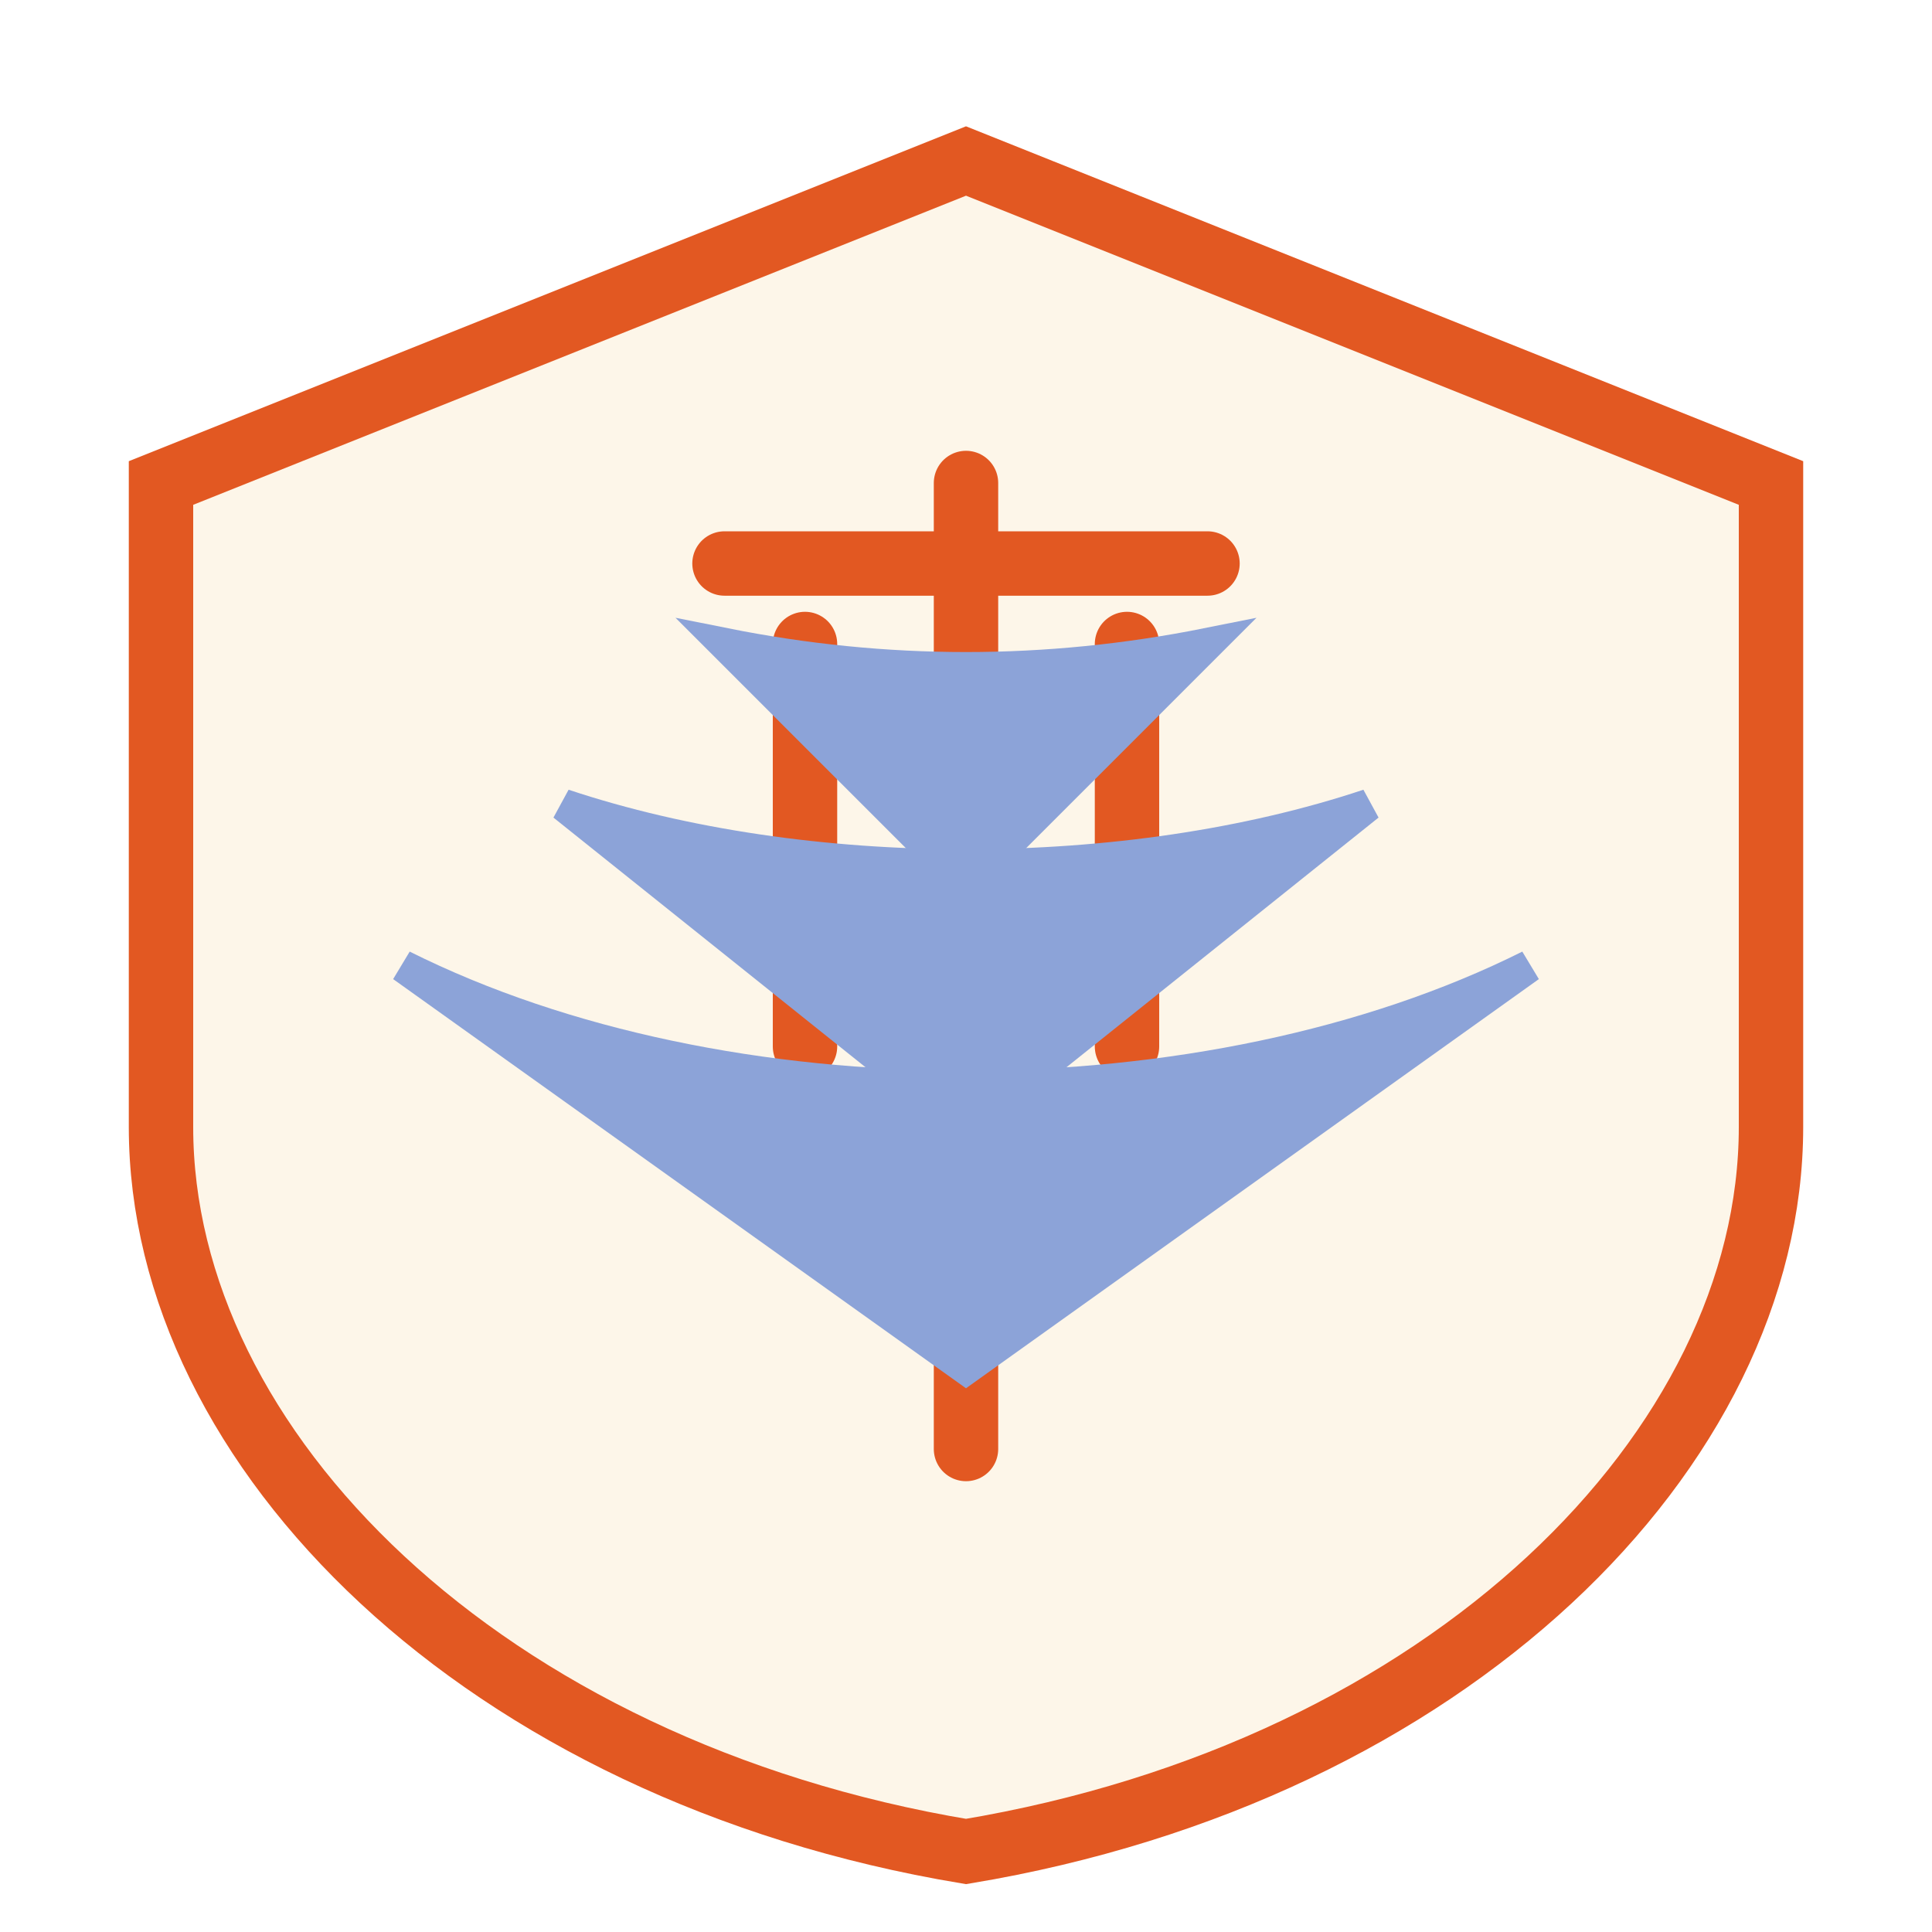
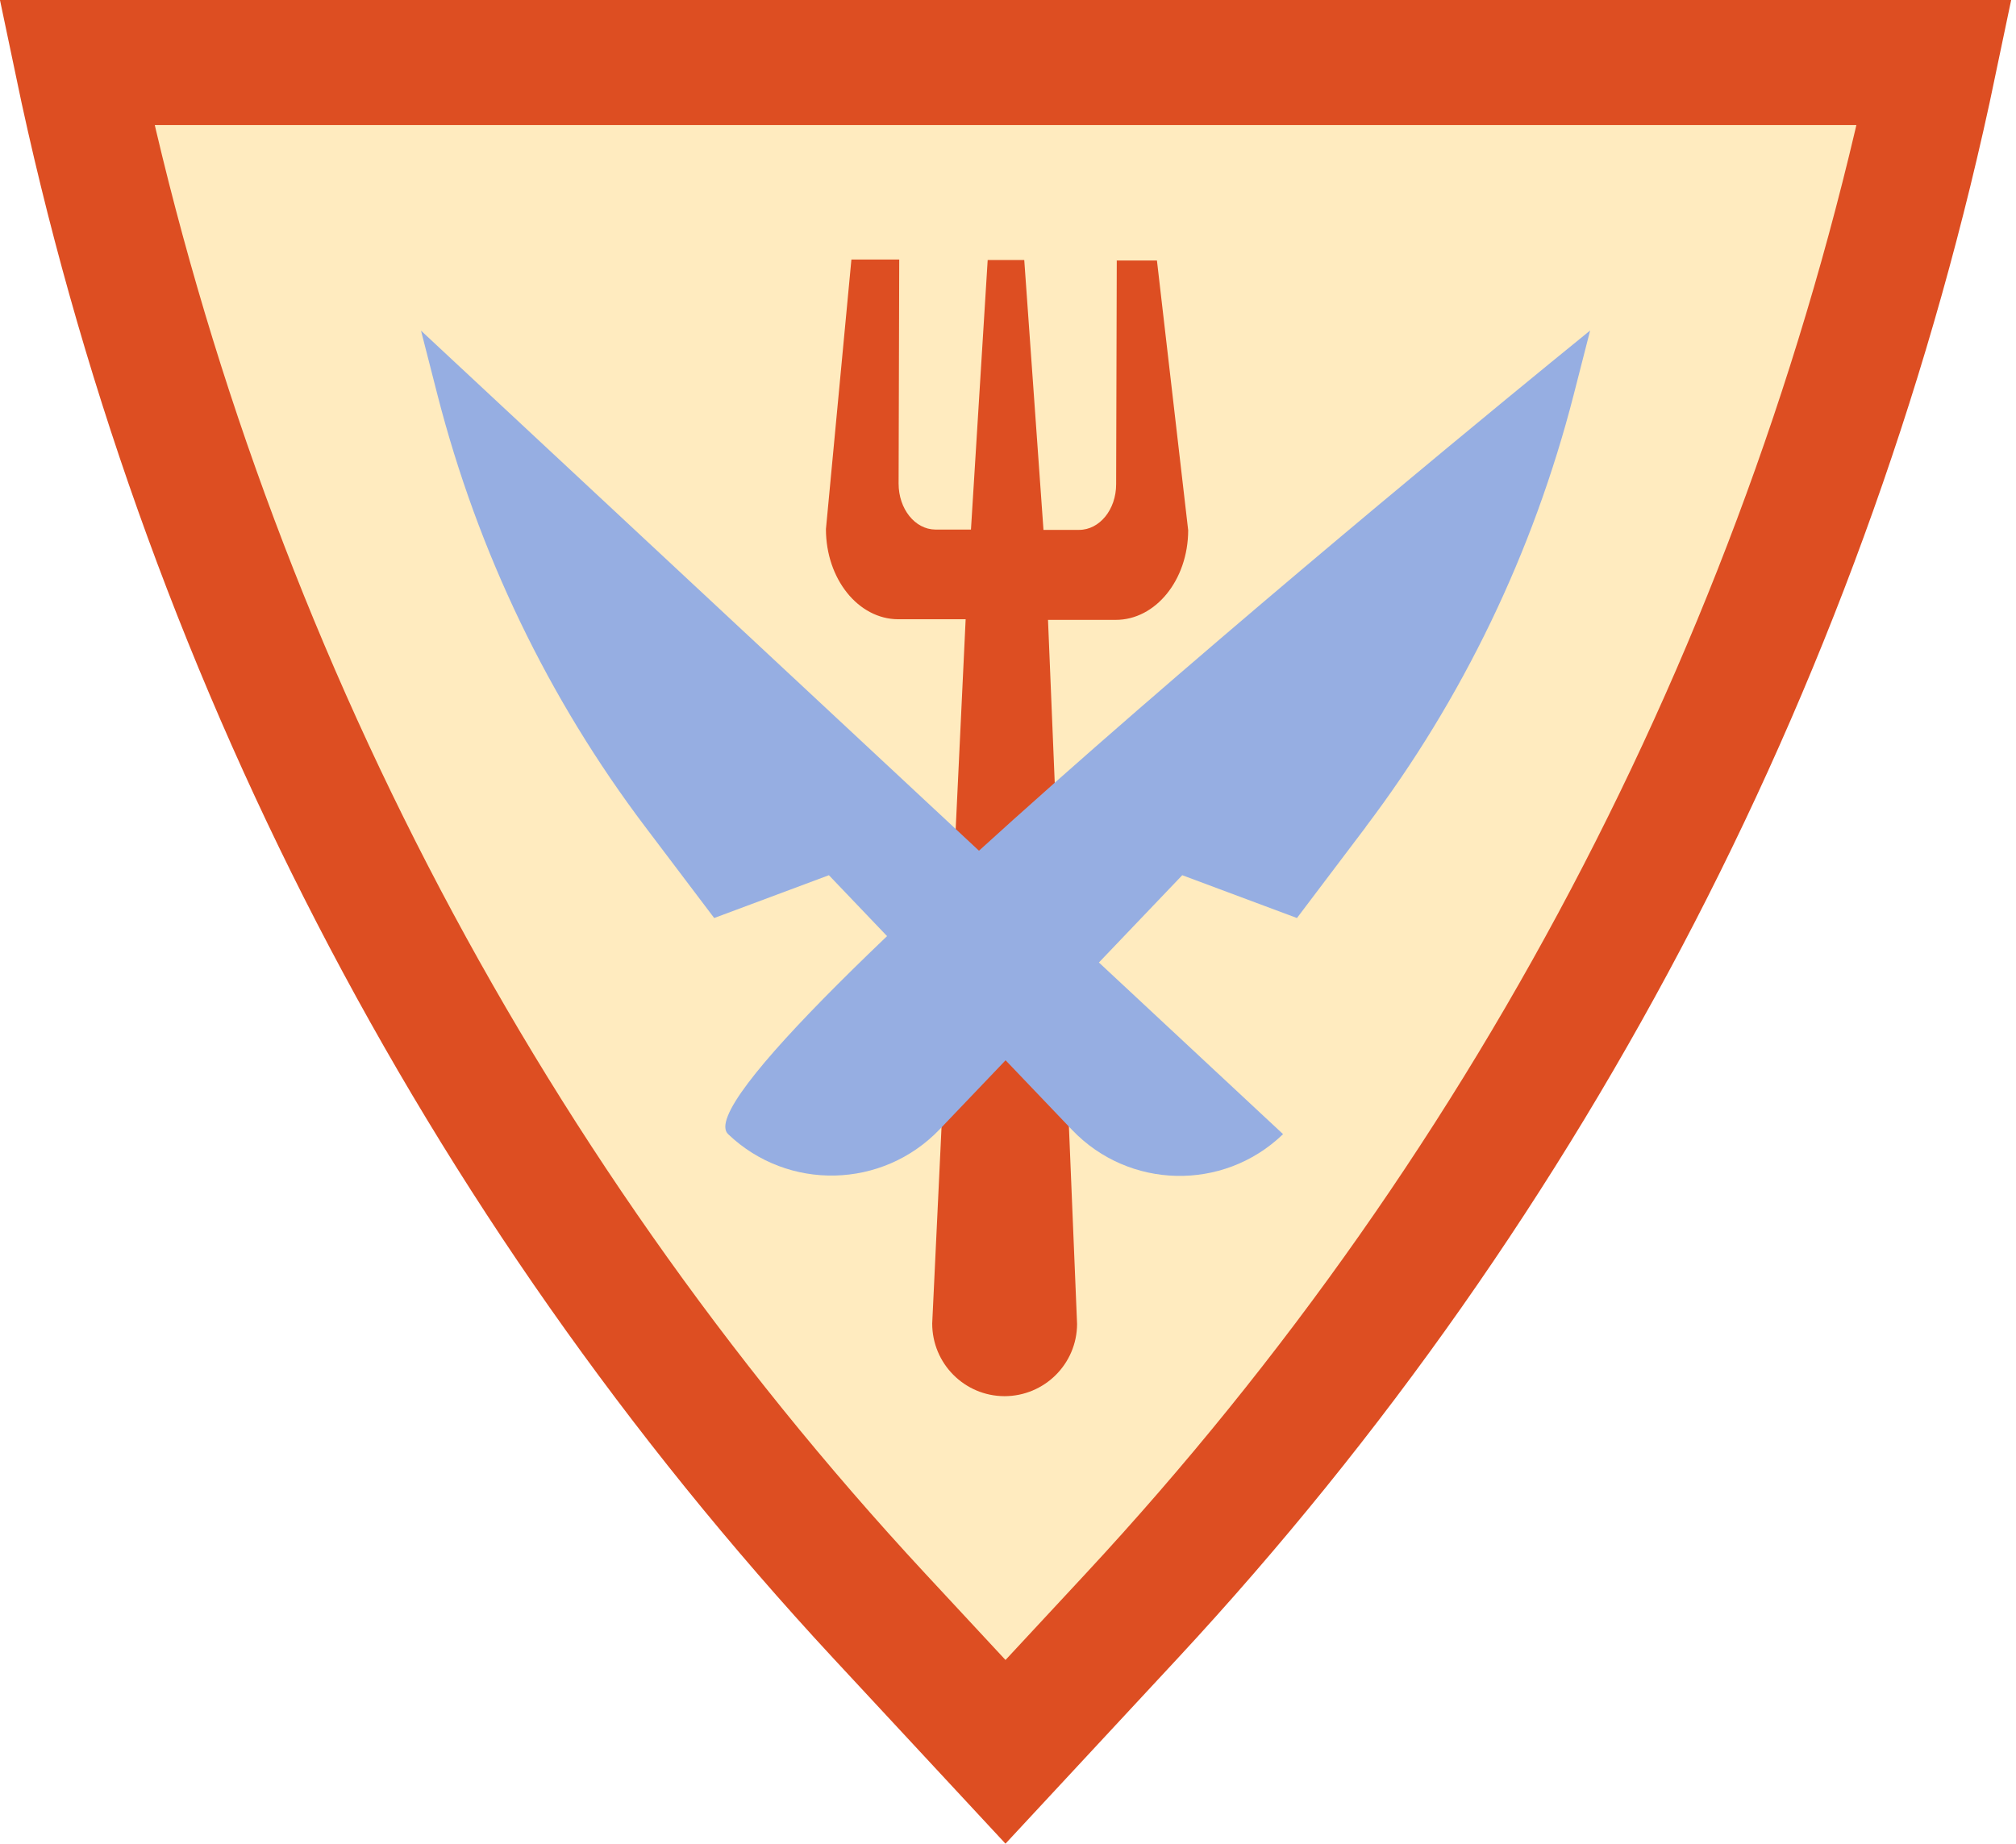
- <svg xmlns="http://www.w3.org/2000/svg" width="120" height="120" viewBox="0 0 120 120">
-   <path d="M60 10 L110 30 L110 70 C110 90 90 110 60 115 C30 110 10 90 10 70 L10 30 Z" fill="#fdf6e9" stroke="#E25822" stroke-width="4" />
-   <path d="M60 30 L60 90" stroke="#E25822" stroke-width="4" stroke-linecap="round" />
-   <path d="M50 40 L50 65" stroke="#E25822" stroke-width="4" stroke-linecap="round" />
-   <path d="M70 40 L70 65" stroke="#E25822" stroke-width="4" stroke-linecap="round" />
-   <path d="M45 35 L75 35" stroke="#E25822" stroke-width="4" stroke-linecap="round" />
-   <path d="M60 55 L45 40 C55 42 65 42 75 40 L60 55 Z" fill="#8ca3d8" stroke="#8ca3d8" stroke-width="2" />
-   <path d="M60 70 L35 50 C50 55 70 55 85 50 L60 70 Z" fill="#8ca3d8" stroke="#8ca3d8" stroke-width="2" />
-   <path d="M60 85 L25 60 C45 70 75 70 95 60 L60 85 Z" fill="#8ca3d8" stroke="#8ca3d8" stroke-width="2" />
+ <svg xmlns="http://www.w3.org/2000/svg" width="100%" height="100%" viewBox="0 0 129 118" version="1.1" xml:space="preserve" style="fill-rule:evenodd;clip-rule:evenodd;stroke-miterlimit:10;">
+   <g id="Layer_1-2">
+     <g>
+       <path d="M4.92,4l118.85,0c-7.77,37.22 -25.53,71.59 -51.34,99.4l-8.09,8.71l-8.09,-8.71c-25.8,-27.81 -43.55,-62.18 -51.33,-99.4Z" style="fill:#ffebbf;fill-rule:nonzero;stroke:#dd4e22;stroke-width:8px;" />
+       <path d="M71.46,16.65l-0.04,14.34c-0,1.62 -1.06,2.92 -2.37,2.92l-2.28,0l-1.23,-17.27l-2.34,0l-1.07,17.25l-2.28,0c-1.3,-0.01 -2.35,-1.32 -2.35,-2.94l0.04,-14.34l-3.06,0l-1.63,17.25c-0,3.18 2.06,5.76 4.62,5.77l4.32,-0l-2.14,45.07c-0,2.56 2.06,4.64 4.62,4.65c2.56,-0 4.64,-2.06 4.65,-4.62l-1.86,-45.06l4.32,-0c2.56,0.01 4.64,-2.55 4.65,-5.73l-2,-17.27l-2.58,-0l0.01,-0.02Z" style="fill:#dd4e22;fill-rule:nonzero;" />
+       <g>
+         <path d="M87.39,52.93l-4.4,5.82l-7.34,-2.74l-15.52,16.26c-3.65,3.82 -9.71,3.97 -13.54,0.31c-3.83,-3.66 55.16,-51.43 55.16,-51.43l-1.06,4.14c-2.58,10.04 -7.09,19.42 -13.3,27.63l0,0.01Z" style="fill:#96aee2;fill-rule:nonzero;" />
+         <path d="M41.3,52.93l4.4,5.82l7.34,-2.74l15.56,16.3c3.63,3.8 9.66,3.94 13.46,0.31l0.04,-0.04l-55.16,-51.42l1.06,4.14c2.58,10.04 7.09,19.42 13.3,27.63Z" style="fill:#96aee2;fill-rule:nonzero;" />
+       </g>
+     </g>
+   </g>
</svg>
